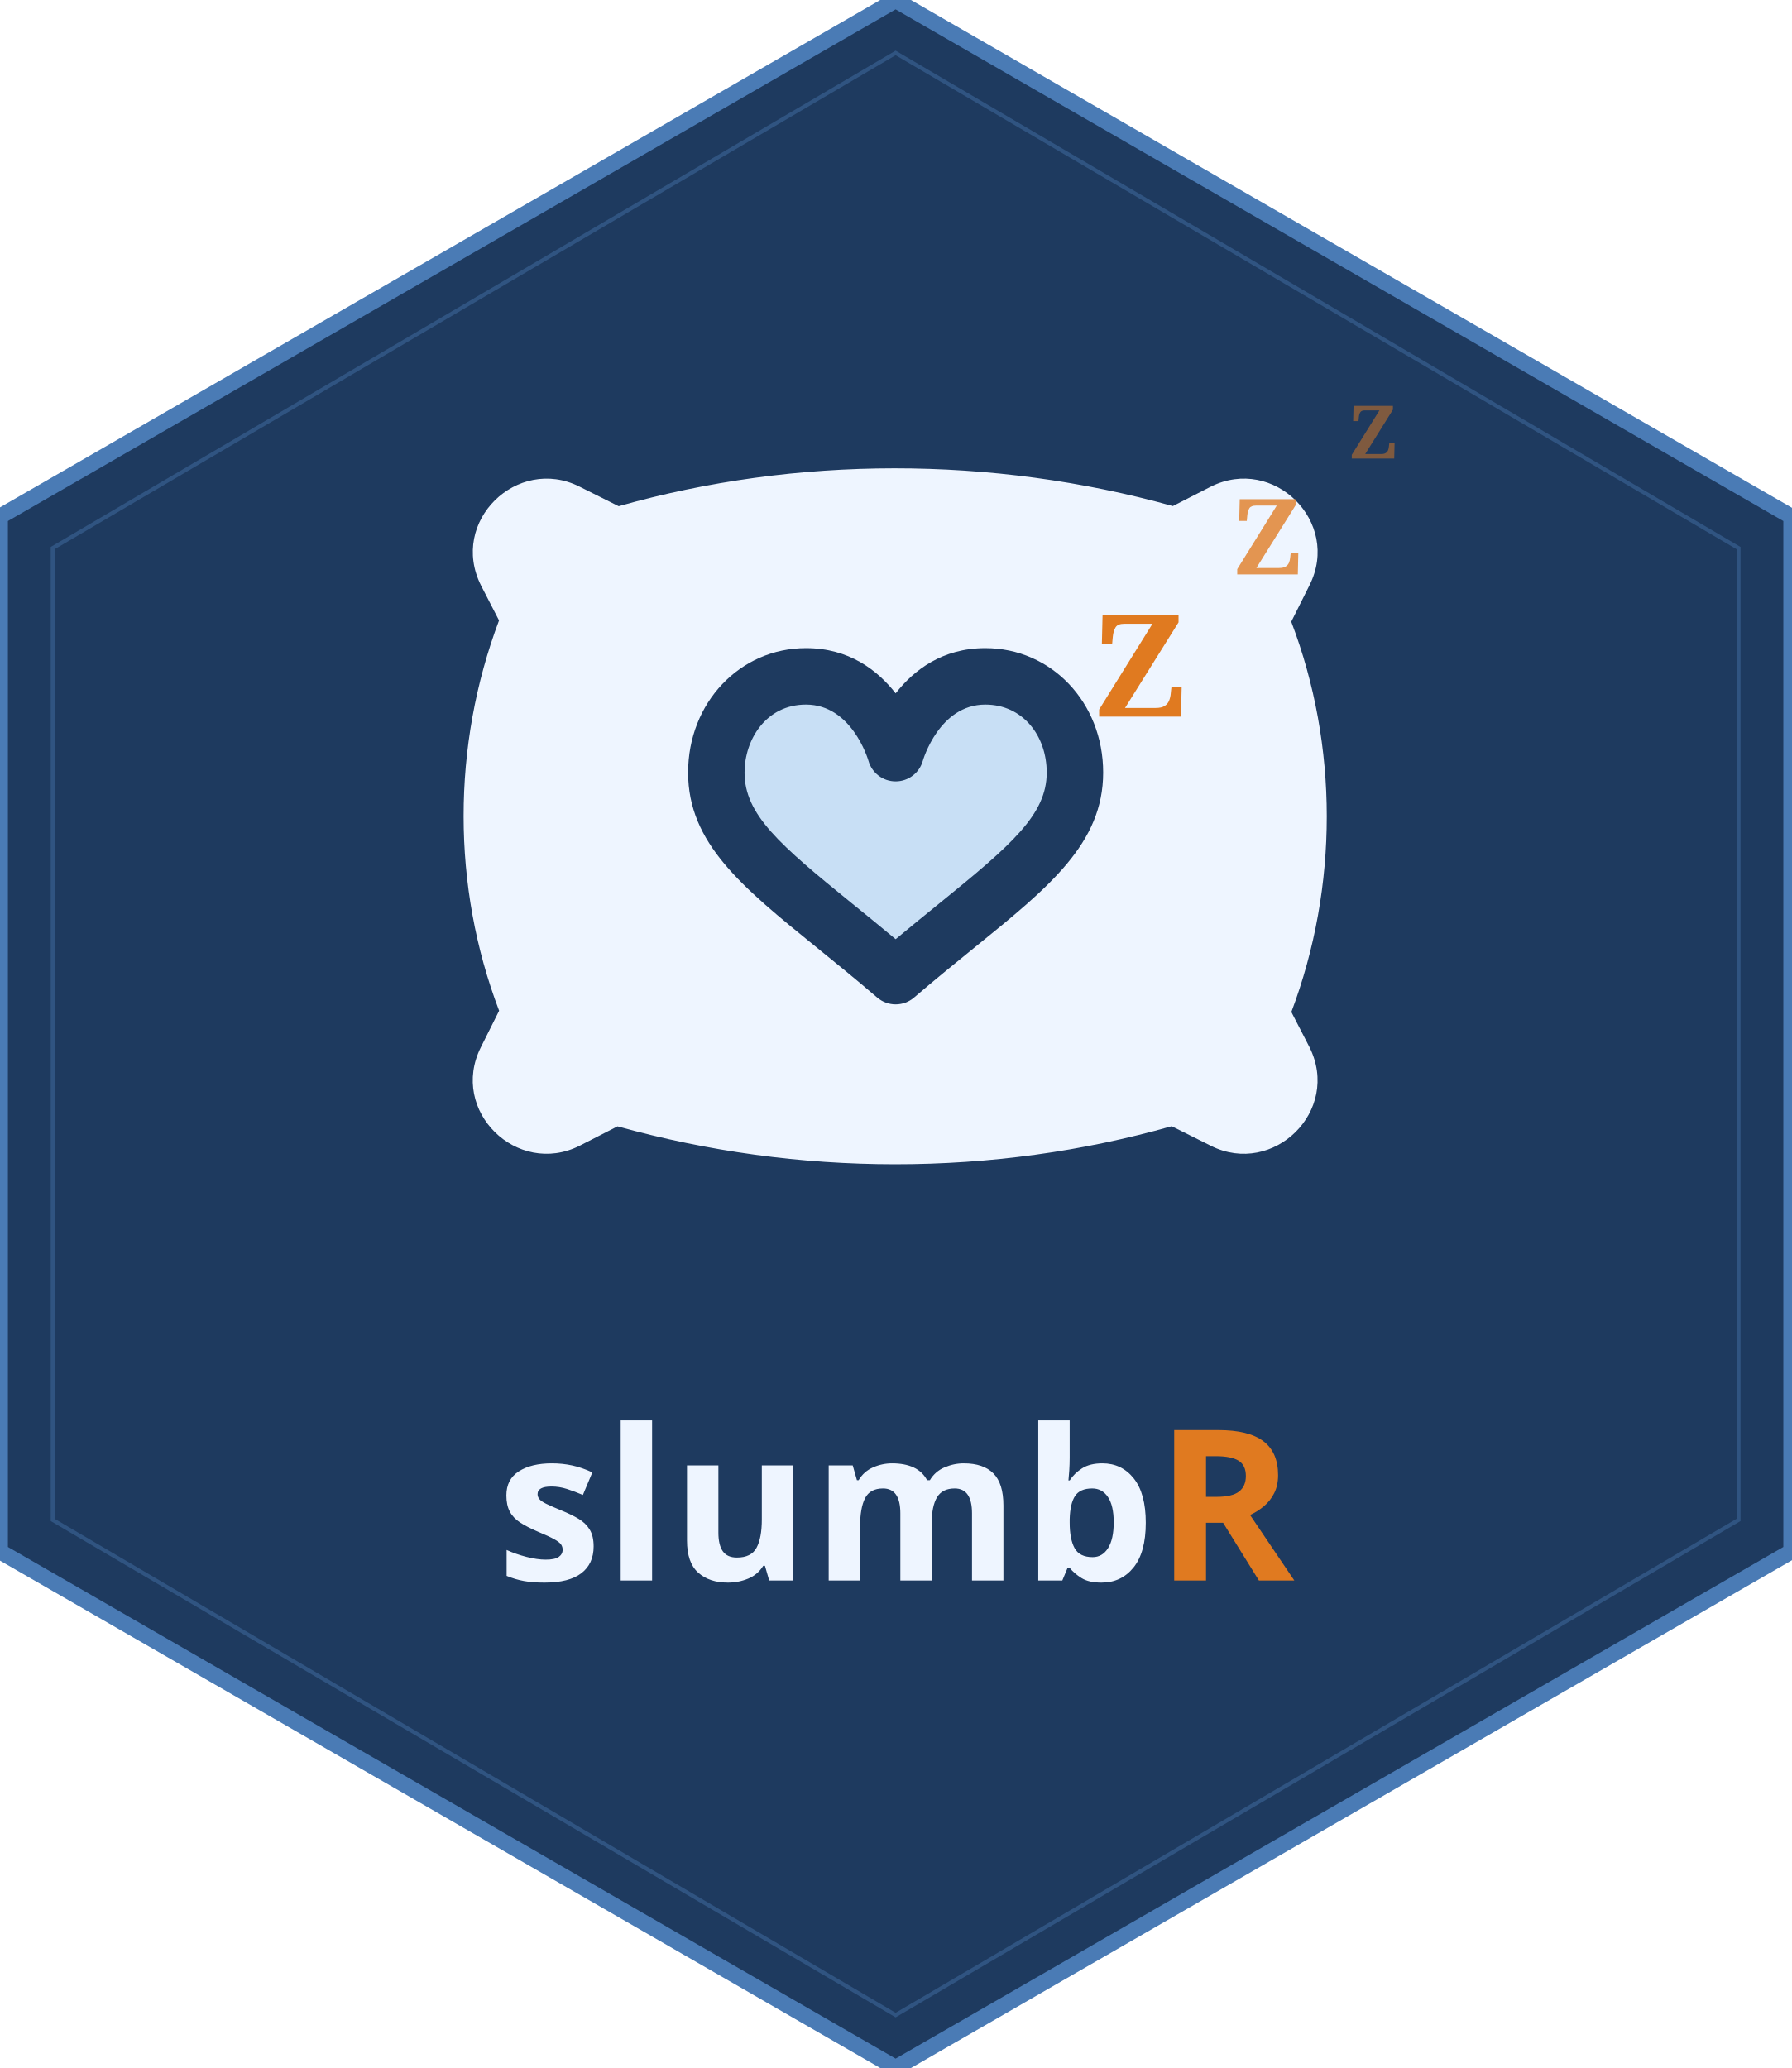
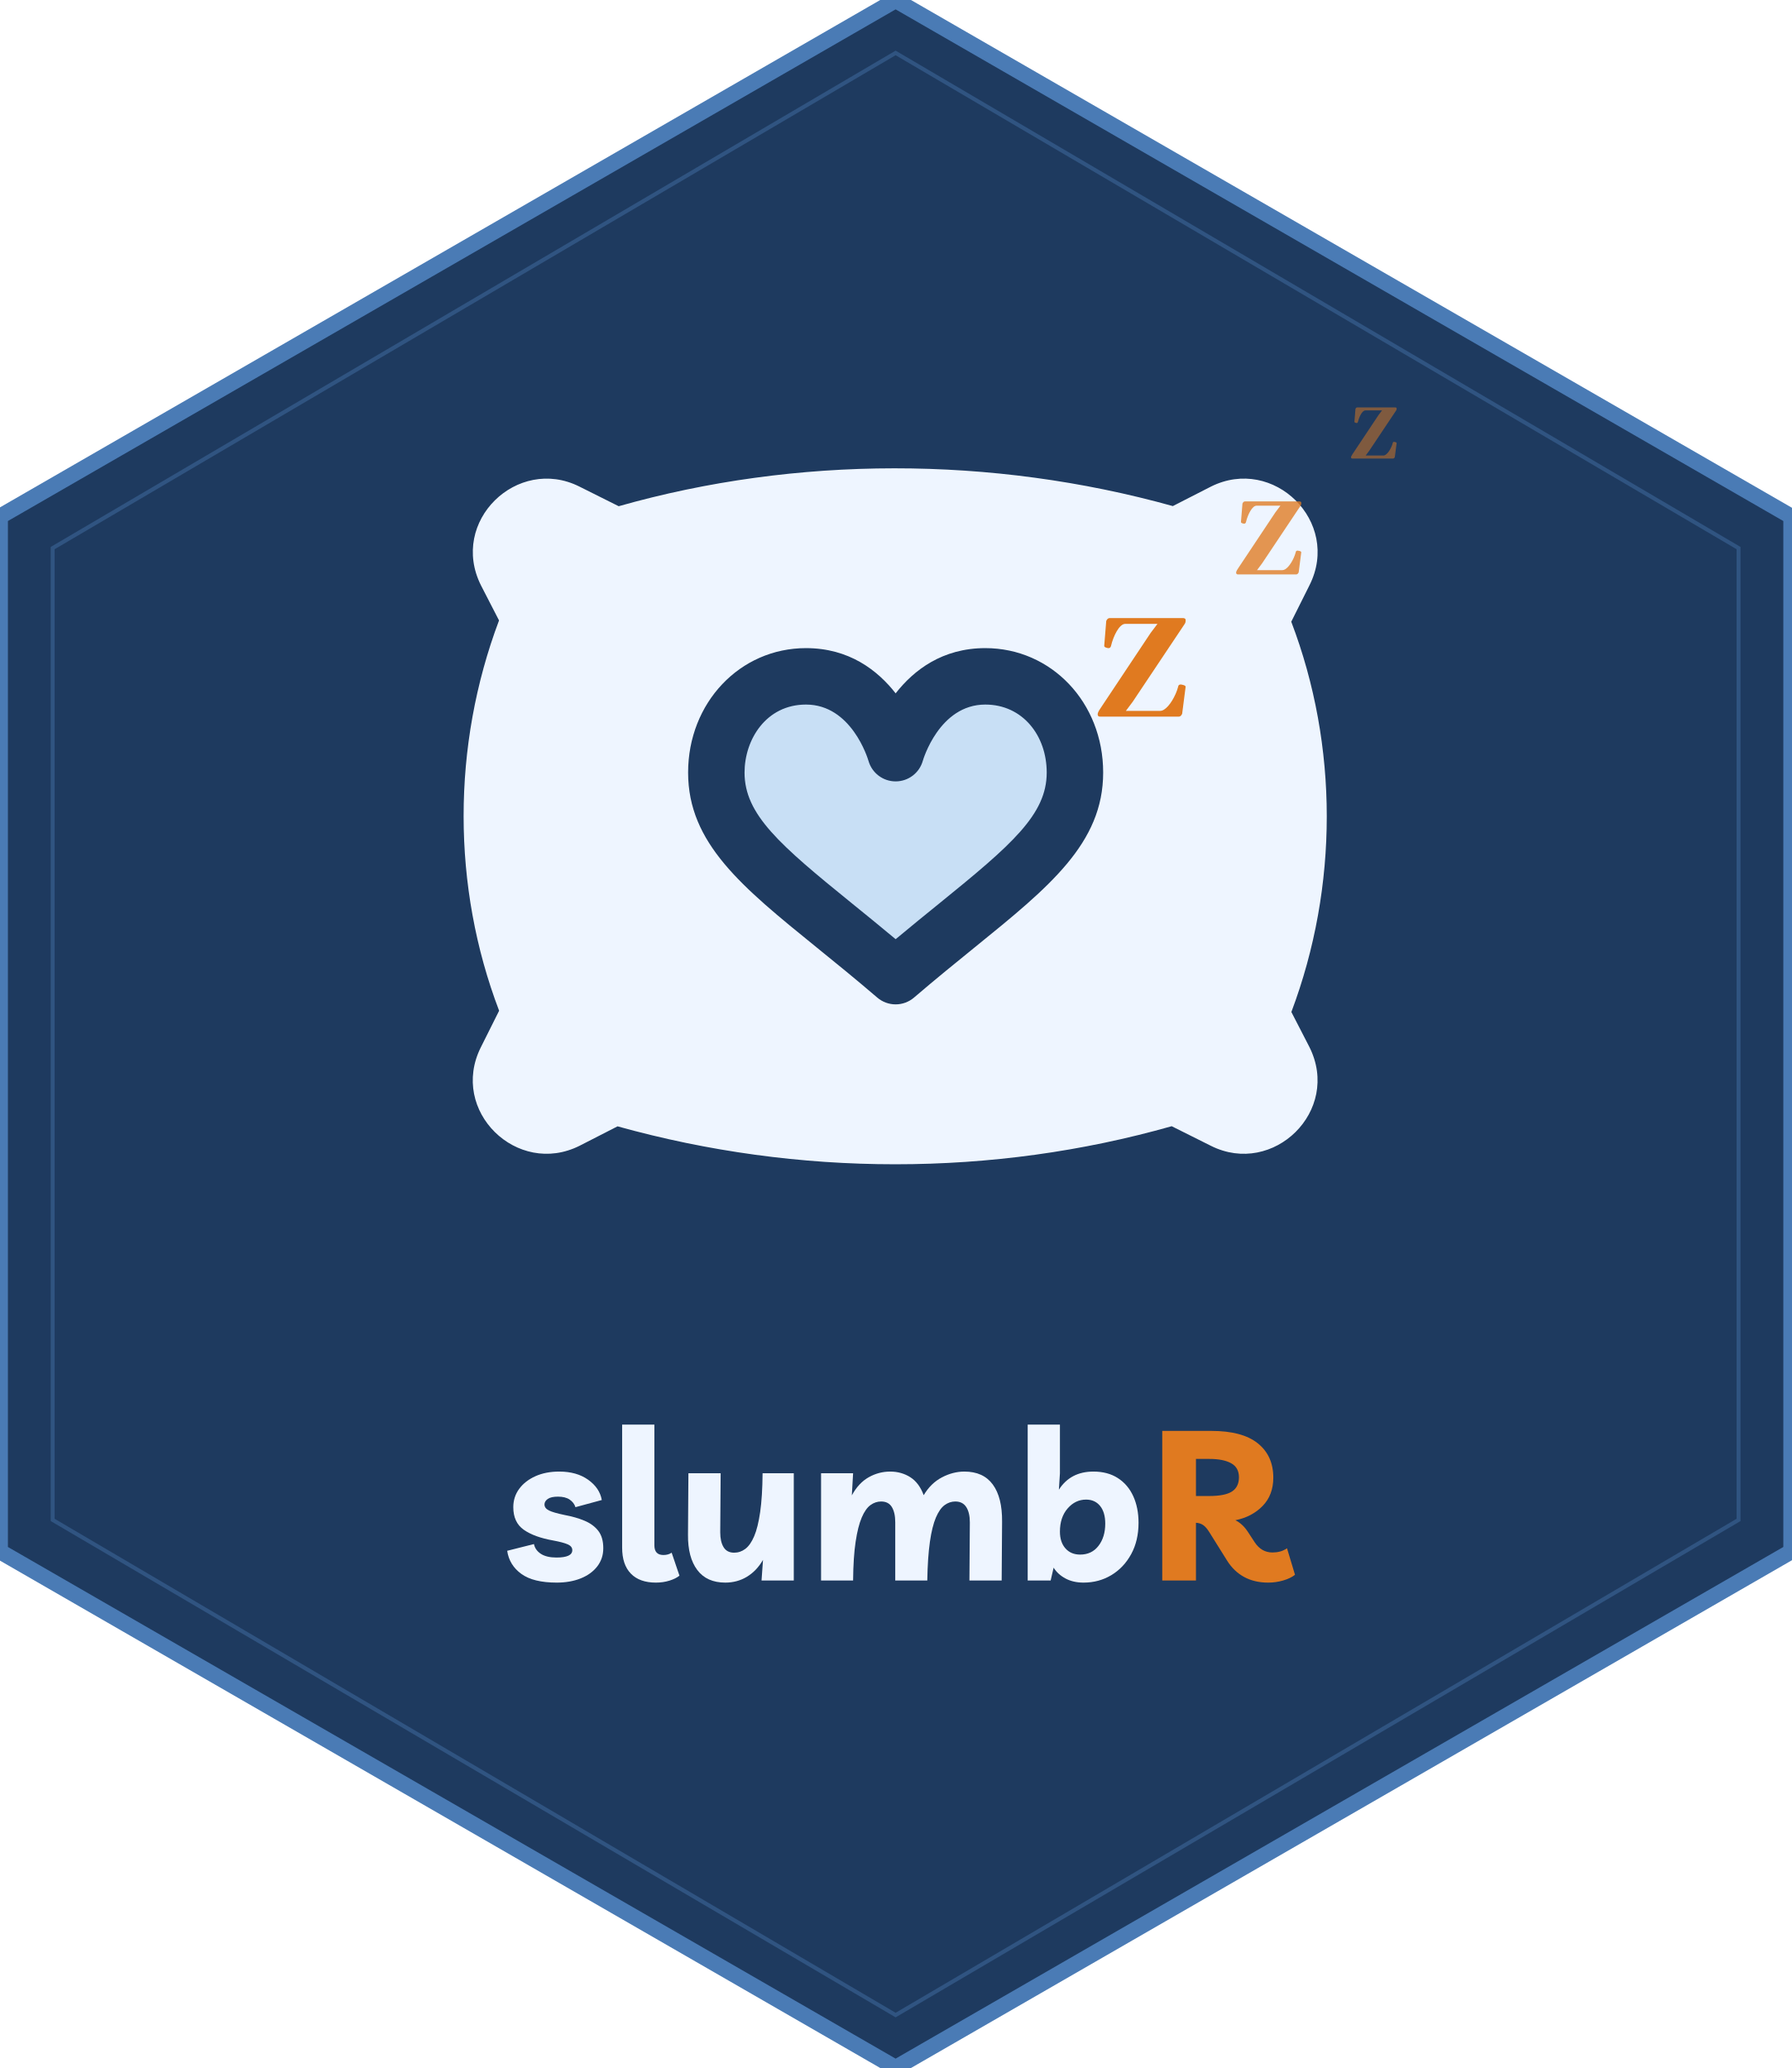
<svg xmlns="http://www.w3.org/2000/svg" width="181" height="209" viewBox="0 0 680 785" role="img">
  <defs>
    <clipPath id="hc">
      <polygon points="340,0 680,196 680,589 340,785 0,589 0,196" />
    </clipPath>
  </defs>
  <polygon points="340,0 680,196 680,589 340,785 0,589 0,196" fill="#1E3A5F" />
  <polygon points="340,20 660,208 660,577 340,765 20,577 20,208" fill="none" stroke="#4A7BB5" stroke-width="1.5" opacity="0.4" />
  <g transform="translate(176,146) scale(0.64)" fill="#EEF5FF">
    <path d="M490.995,372.101c28.034-74.438,28-157.954-0.065-231.535l10.856-21.717c18.808-37.506-21.354-77.092-58.584-58.404       L420.685,71.96C313.086,41.987,197.269,42.157,91.993,72.043L68.68,60.386C31.829,41.924-8.699,81.089,10.303,119.019       l10.703,20.785c-28.023,74.431-28.012,157.952,0.055,231.545l-10.856,21.717c-18.839,37.654,21.526,76.999,58.606,58.387       l22.496-11.515c53.636,14.938,109.004,22.507,164.689,22.507c56.056,0,111.195-7.597,164.013-22.583l23.324,11.662       c36.909,18.455,77.338-20.785,58.366-58.644L490.995,372.101z M303.277,333.67c-11.052,8.964-23.161,18.779-36.11,29.875       c-6.291,5.384-15.534,5.368-21.798,0.006c-12.949-11.101-25.046-20.91-36.11-29.876c-44.175-35.815-76.099-61.69-76.099-103.614       c0-41.401,30.715-73.832,69.93-73.832c25.515,0,42.442,13.095,53.177,26.829c10.736-13.733,27.662-26.829,53.177-26.829       c39.101,0,69.919,32.146,69.919,73.832C379.365,271.98,347.452,297.855,303.277,333.67z" />
    <path fill="#C8DFF5" d="M309.445,189.712c-27.401,0-36.959,33.02-37.058,33.352c-2.027,7.231-8.611,12.229-16.12,12.229       c-7.488,0-14.049-4.964-16.099-12.153c-0.458-1.548-10.148-33.428-37.08-33.428c-23.673,0-36.447,20.791-36.447,40.349       c0,24.861,20.676,42.731,63.706,77.603c8.109,6.578,16.774,13.603,25.919,21.243c9.144-7.641,17.809-14.671,25.929-21.248       c43.009-34.872,63.685-52.742,63.685-77.597C345.882,208.086,331.587,189.712,309.445,189.712z" />
  </g>
-   <text x="415" y="272" font-family="Georgia, serif" font-size="54" font-weight="700" fill="#E07A20">Z</text>
-   <text x="468" y="218" font-family="Georgia, serif" font-size="40" font-weight="700" fill="#E07A20" opacity="0.78">Z</text>
-   <text x="512" y="174" font-family="Georgia, serif" font-size="28" font-weight="700" fill="#E07A20" opacity="0.5">Z</text>
-   <text x="340" y="600" text-anchor="middle" font-family="'Livvic', Georgia, sans-serif" font-size="80" font-weight="700" fill="#EEF5FF" letter-spacing="1">slumb<tspan fill="#E07A20">R</tspan>
-   </text>
+   <g>
+     <path transform="translate(415.00,272) scale(0.026367,-0.026367)" d="M99 0Q77 0 71.0 11.5Q65 23 65 30V36Q65 46 72.5 64.5Q80 83 107 123L827 1205L953 1372L971 1336H464Q431 1336 399.5 1307.5Q368 1279 340.5 1232.0Q313 1185 291.5 1129.5Q270 1074 257 1019Q249 986 220 986Q209 986 184.0 994.5Q159 1003 159 1020L188 1378Q206 1418 235 1419H1297Q1308 1419 1319.5 1413.0Q1331 1407 1331 1393V1377Q1331 1357 1321 1340L569 214L444 47L426 83H965Q992 83 1021.5 102.0Q1051 121 1080.5 154.5Q1110 188 1137.0 232.0Q1164 276 1186.5 326.5Q1209 377 1223 430Q1227 463 1260 463Q1271 463 1301.0 454.5Q1331 446 1331 429L1281 41Q1263 1 1234 0Z" fill="#E07A20" />
+   </g>
+   <g opacity="0.78">
+     <path transform="translate(468.00,218) scale(0.019531,-0.019531)" d="M99 0Q77 0 71.0 11.5Q65 23 65 30V36Q65 46 72.5 64.5Q80 83 107 123L827 1205L953 1372L971 1336H464Q431 1336 399.5 1307.5Q368 1279 340.5 1232.0Q313 1185 291.5 1129.5Q270 1074 257 1019Q249 986 220 986Q209 986 184.0 994.5Q159 1003 159 1020L188 1378Q206 1418 235 1419H1297Q1308 1419 1319.5 1413.0Q1331 1407 1331 1393V1377Q1331 1357 1321 1340L569 214L444 47L426 83H965Q992 83 1021.5 102.0Q1051 121 1080.5 154.5Q1110 188 1137.0 232.0Q1164 276 1186.5 326.5Q1209 377 1223 430Q1227 463 1260 463Q1271 463 1301.0 454.5Q1331 446 1331 429L1281 41Q1263 1 1234 0Z" fill="#E07A20" />
+   </g>
+   <g opacity="0.5">
+     <path transform="translate(512.00,174) scale(0.013672,-0.013672)" d="M99 0Q77 0 71.0 11.5Q65 23 65 30V36Q65 46 72.5 64.5Q80 83 107 123L827 1205L953 1372L971 1336H464Q431 1336 399.5 1307.5Q368 1279 340.5 1232.0Q313 1185 291.5 1129.5Q270 1074 257 1019Q249 986 220 986Q209 986 184.0 994.5Q159 1003 159 1020L188 1378Q206 1418 235 1419H1297Q1308 1419 1319.5 1413.0Q1331 1407 1331 1393V1377Q1331 1357 1321 1340L569 214L444 47L426 83H965Q992 83 1021.5 102.0Q1051 121 1080.5 154.5Q1110 188 1137.0 232.0Q1164 276 1186.5 326.5Q1209 377 1223 430Q1227 463 1260 463Q1271 463 1301.0 454.5Q1331 446 1331 429L1281 41Q1263 1 1234 0Z" fill="#E07A20" />
+   </g>
+   <g>
+     <path transform="translate(191.66,600) scale(0.08,-0.08)" d="M246 -10Q135 -10 78.0 31.5Q21 73 11 141L138 173Q144 144 171.0 126.5Q198 109 245 109Q320 109 320 144Q320 162 298.5 171.5Q277 181 229 190Q139 206 89.5 241.0Q40 276 40 348Q40 397 68.0 435.0Q96 473 145.0 495.0Q194 517 258 517Q341 517 395.5 478.0Q450 439 460 382L335 348Q328 370 307.5 384.0Q287 398 252 398Q219 398 203.5 387.0Q188 376 188 361Q188 343 209.0 332.5Q230 322 283 311Q337 301 378.5 283.5Q420 266 443.5 235.5Q467 205 467 153Q467 104 438.5 67.0Q410 30 360.0 10.0Q310 -10 246 -10Z" fill="#EEF5FF" />
+     <path transform="translate(231.46,600) scale(0.08,-0.08)" d="M219 -10Q142 -10 100.5 32.5Q59 75 59 156V740H212V167Q212 121 255 121Q278 121 294 132L331 23Q314 9 284.0 -0.5Q254 -10 219 -10Z" fill="#EEF5FF" />
+     <path transform="translate(257.18,600) scale(0.08,-0.08)" d="M227 -10Q139 -10 94.0 50.0Q49 110 50 217L52 509H205L203 229Q203 184 219.0 158.0Q235 132 269 132Q298 132 322.0 150.0Q346 168 364.0 210.0Q382 252 392.5 325.0Q403 398 404 509H552V0H399L406 98Q376 46 330.0 18.0Q284 -10 227 -10Z" fill="#EEF5FF" />
+     <path transform="translate(306.98,600) scale(0.08,-0.08)" d="M59 0V509H211L205 404Q237 463 285.0 490.0Q333 517 387 517Q440 517 482.0 490.5Q524 464 546 405Q580 462 632.5 489.5Q685 517 739 517Q829 517 874.0 455.5Q919 394 918 279L916 0H763L765 276Q765 322 748.0 348.5Q731 375 696 375Q669 375 645.5 358.0Q622 341 604.0 299.0Q586 257 575.5 184.0Q565 111 563 0H411V276Q411 322 395.0 348.5Q379 375 344 375Q317 375 293.5 358.0Q270 341 252.0 299.0Q234 257 223.0 184.0Q212 111 211 0Z" fill="#EEF5FF" />
+     <path transform="translate(385.42,600) scale(0.08,-0.08)" d="M59 0V740H212V509L207 431Q262 517 371 517Q439 517 487.0 486.0Q535 455 560.0 400.0Q585 345 585 274Q585 189 550.0 125.0Q515 61 456.0 25.5Q397 -10 324 -10Q275 -10 238.5 9.5Q202 29 182 61L168 0ZM308 123Q363 123 395.0 164.5Q427 206 427 270Q427 324 402.5 354.0Q378 384 336 384Q285 384 248.5 342.0Q212 300 212 232Q212 182 238.0 152.5Q264 123 308 123Z" fill="#EEF5FF" />
+     <path transform="translate(435.86,600) scale(0.08,-0.08)" d="M659 153 697 27Q675 10 640.5 0.0Q606 -10 570 -10Q505 -10 456.0 16.5Q407 43 375 94L290 230Q275 254 260.5 263.5Q246 273 227 274V0H67V710H300Q447 710 520.5 651.0Q594 592 594 488Q594 406 543.5 354.0Q493 302 414 286Q447 270 472 233L506 181Q538 133 590 133Q609 133 626.0 137.5Q643 142 659 153ZM291 577H227V401H290Q365 401 398.0 422.5Q431 444 431 490Q431 536 394.0 556.5Q357 577 291 577Z" fill="#E07A20" />
+   </g>
  <polygon points="340,0 680,196 680,589 340,785 0,589 0,196" fill="none" stroke="#4A7BB5" stroke-width="6" />
</svg>
